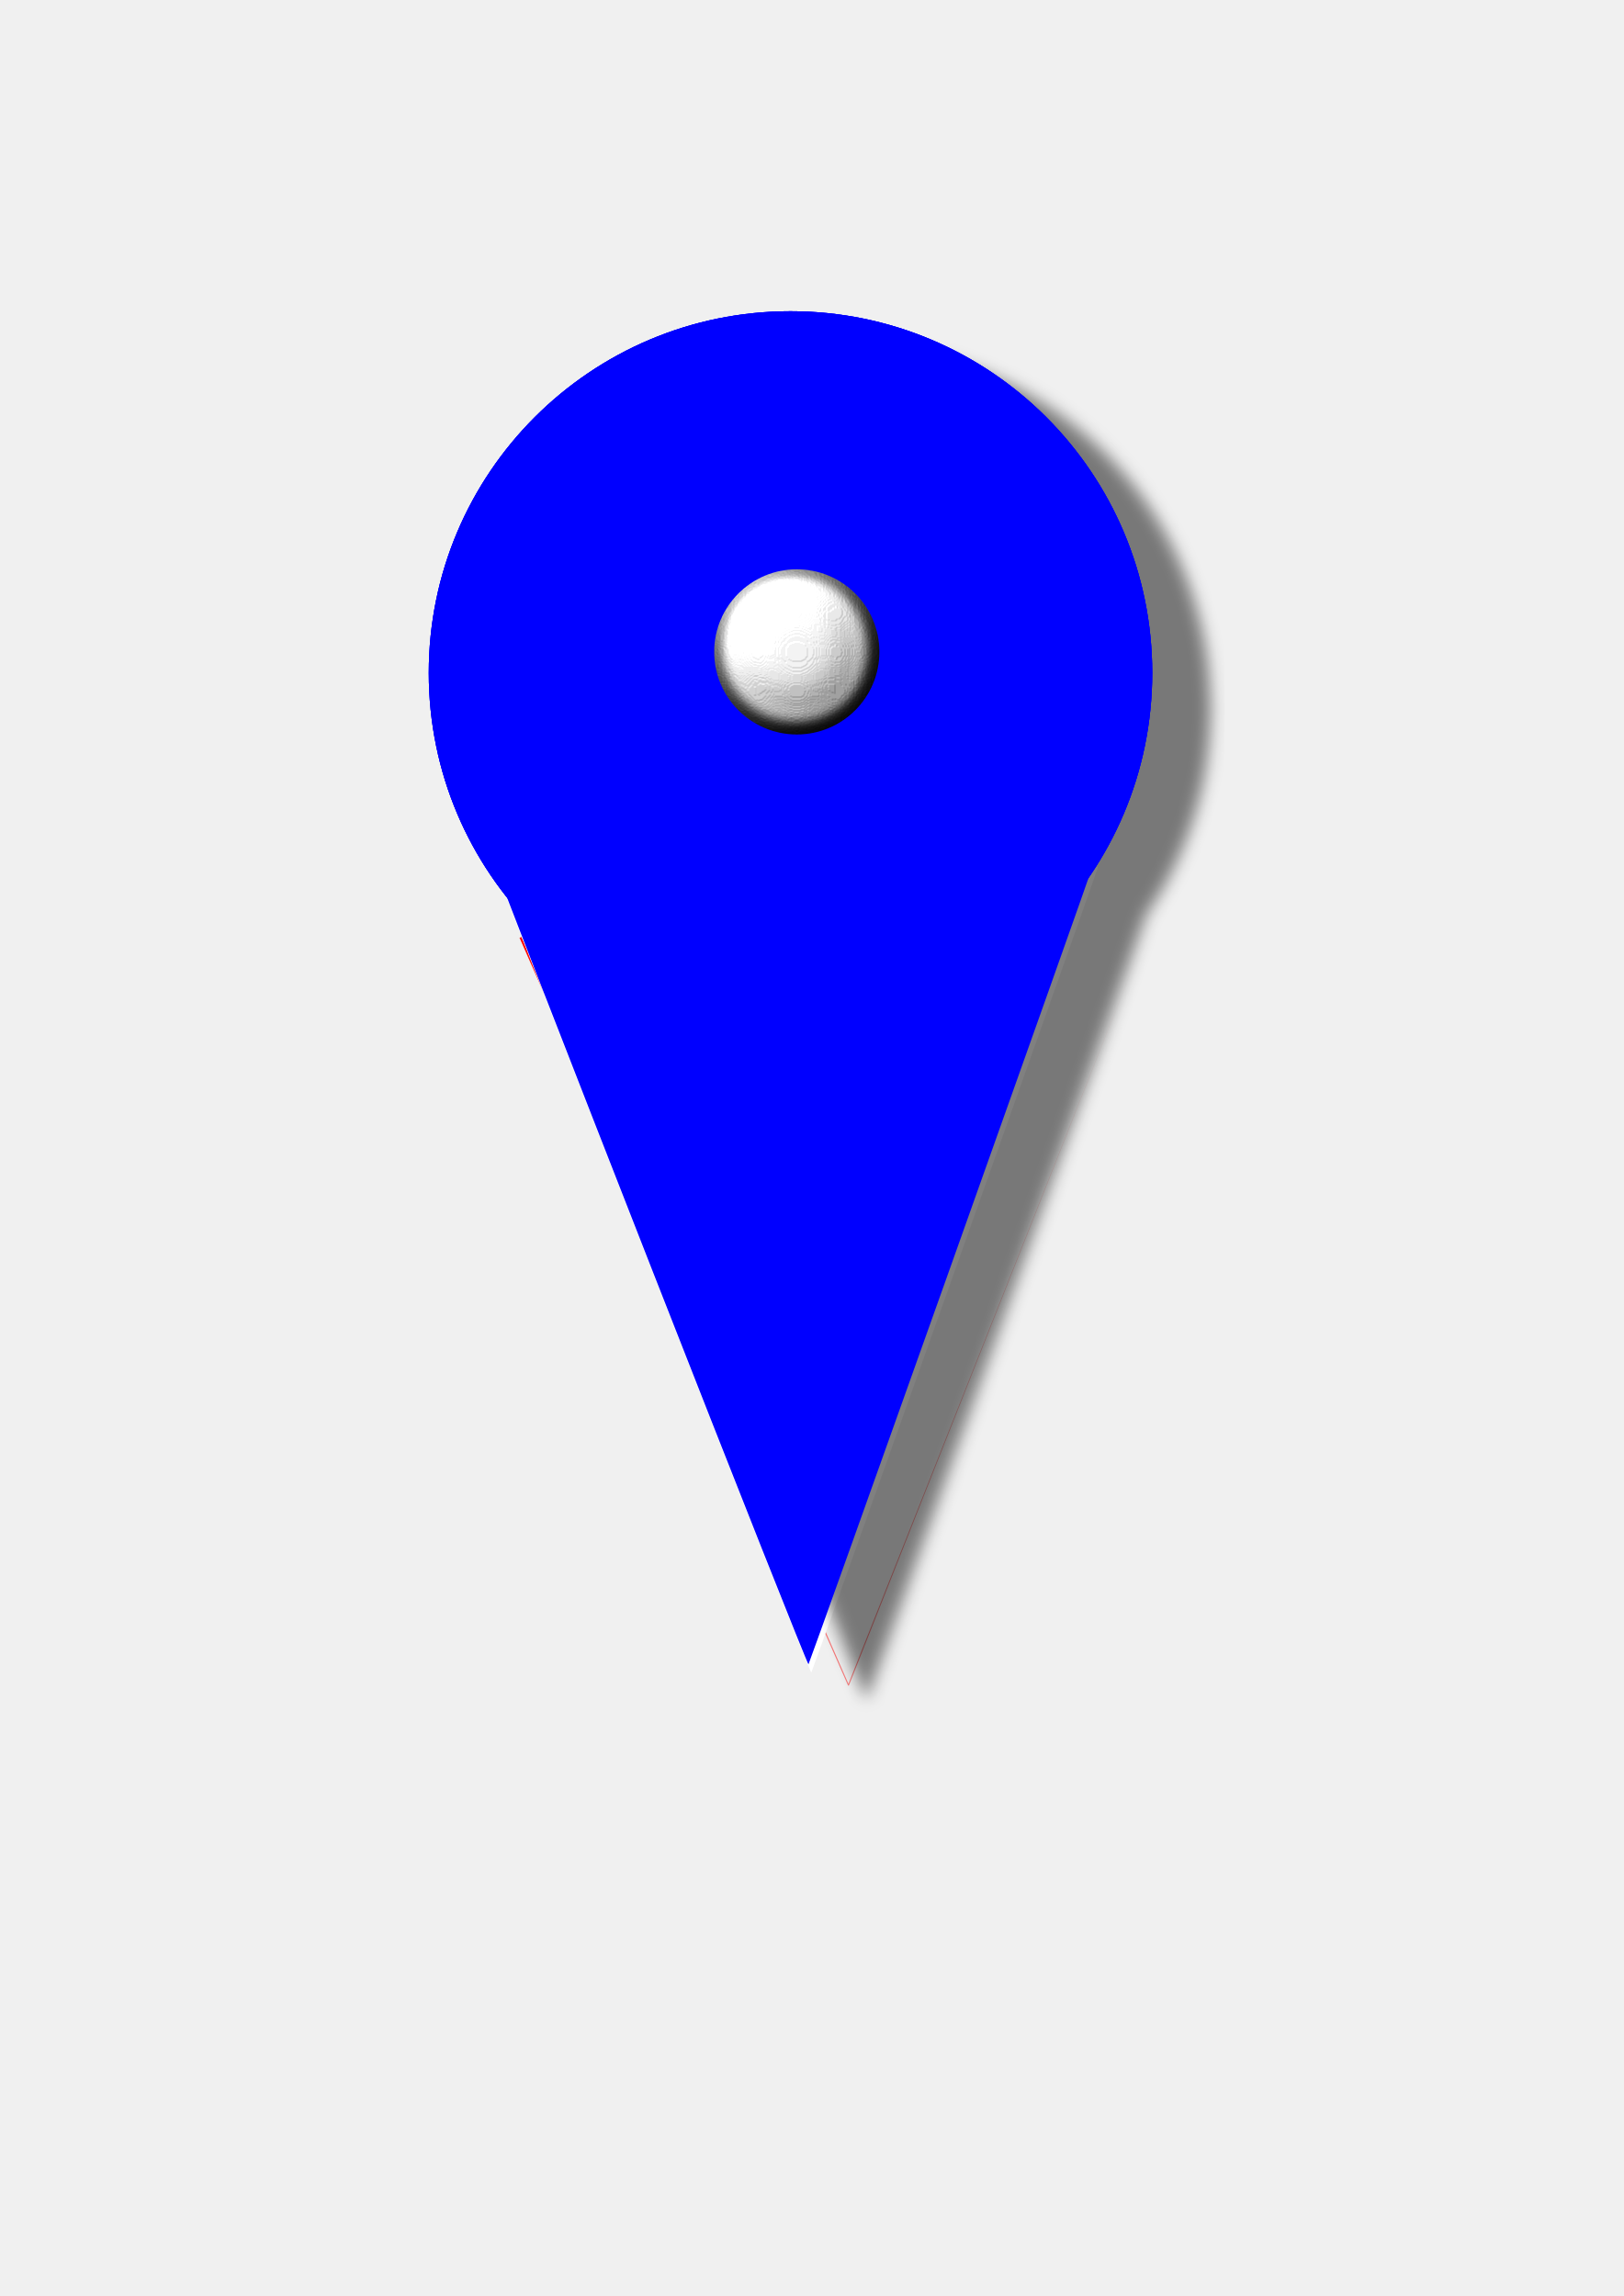
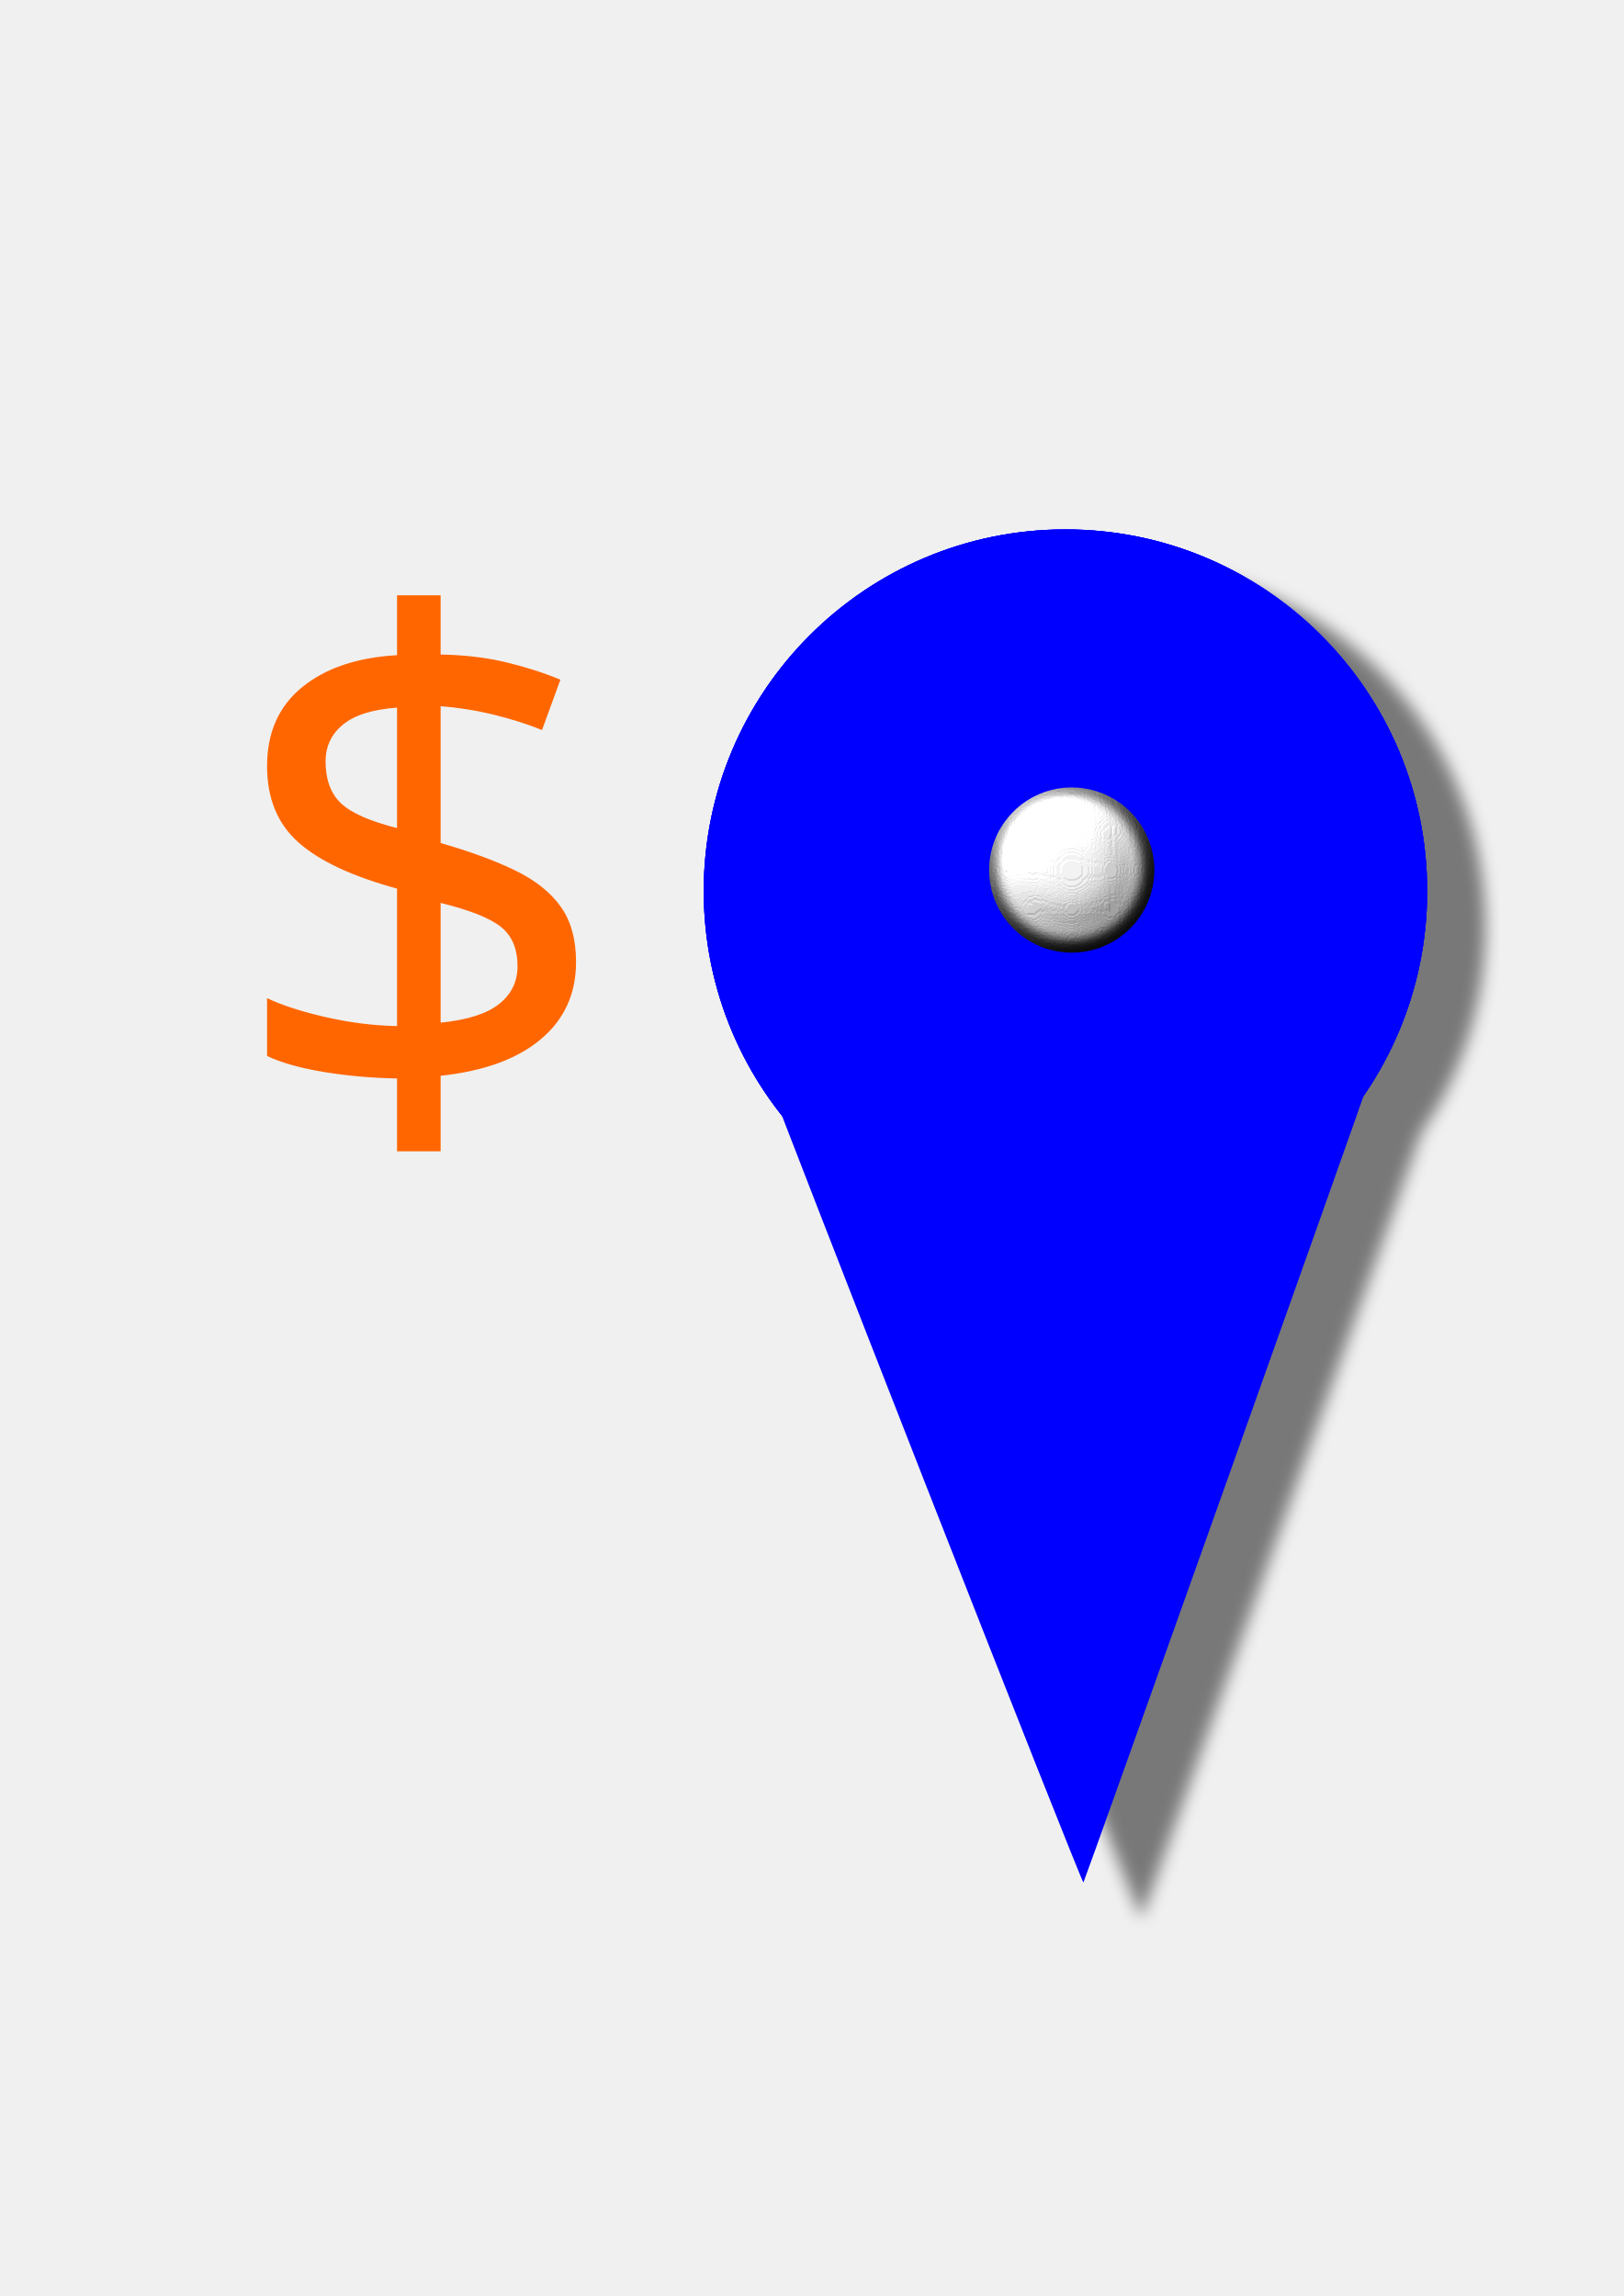
- <svg xmlns="http://www.w3.org/2000/svg" xmlns:ns1="http://www.openswatchbook.org/uri/2009/osb" xmlns:xlink="http://www.w3.org/1999/xlink" width="210mm" height="297mm" viewBox="0 0 744.094 1052.362" id="svg3739" version="1.1">
+ <svg xmlns="http://www.w3.org/2000/svg" xmlns:ns1="http://www.openswatchbook.org/uri/2009/osb" width="210mm" height="297mm" viewBox="0 0 744.094 1052.362" id="svg3739" version="1.1">
  <defs id="defs3741">
-     <linearGradient id="linearGradient4217">
-       <stop style="stop-color:#ff0000;stop-opacity:1;" offset="0" id="stop4219" />
-       <stop style="stop-color:#ff0000;stop-opacity:0;" offset="1" id="stop4221" />
-     </linearGradient>
    <linearGradient id="linearGradient6936" ns1:paint="solid" gradientTransform="matrix(4.081632,0,0,4.081633,1375.441,1388.046)">
      <stop style="stop-color:#1ae629;stop-opacity:1;" offset="0" id="stop6938" />
    </linearGradient>
    <linearGradient id="linearGradient5048" ns1:paint="solid">
      <stop style="stop-color:#ff0000;stop-opacity:1;" offset="0" id="stop5050" />
    </linearGradient>
-     <linearGradient xlink:href="#linearGradient4217" id="linearGradient4223" x1="202.374" y1="551.054" x2="528.571" y2="551.054" gradientUnits="userSpaceOnUse" />
    <filter style="color-interpolation-filters:sRGB;" id="filter6287">
      <feGaussianBlur result="result6" stdDeviation="8" in="SourceGraphic" id="feGaussianBlur6289" />
      <feComposite in2="SourceGraphic" in="result6" operator="xor" result="result10" id="feComposite6291" />
      <feGaussianBlur result="result2" stdDeviation="8" id="feGaussianBlur6293" />
      <feComposite in2="SourceGraphic" operator="atop" in="result10" result="result91" id="feComposite6295" />
      <feComposite result="result4" in="result2" operator="xor" in2="result91" id="feComposite6297" />
      <feGaussianBlur in="result4" result="result3" stdDeviation="4" id="feGaussianBlur6299" />
      <feSpecularLighting result="result5" specularExponent="5" specularConstant="1.1" surfaceScale="18" id="feSpecularLighting6301">
        <feDistantLight azimuth="235" elevation="55" id="feDistantLight6303" />
      </feSpecularLighting>
      <feComposite in="result3" k3="1.1" k2="0.5" operator="arithmetic" result="result7" in2="result5" k1="0.5" id="feComposite6305" />
      <feComposite in="result7" operator="atop" in2="SourceGraphic" result="result8" id="feComposite6307" />
    </filter>
    <filter style="color-interpolation-filters:sRGB;" id="filter6317">
      <feFlood flood-opacity="0.498" flood-color="rgb(0,0,0)" result="flood" id="feFlood6319" />
      <feComposite in="flood" in2="SourceGraphic" operator="in" result="composite1" id="feComposite6321" />
      <feGaussianBlur in="composite1" stdDeviation="3.6" result="blur" id="feGaussianBlur6323" />
      <feOffset dx="26.6" dy="16.4" result="offset" id="feOffset6325" />
      <feComposite in="SourceGraphic" in2="offset" operator="over" result="composite2" id="feComposite6327" />
    </filter>
  </defs>
  <g id="layer1">
-     <g id="g4141" transform="matrix(0.8905133,0,0,0.7968845,57.87154,156.9276)">
-       <g id="g4144">
-         <g id="g4154">
-           <g id="g4150">
-             <g id="g4147">
-               <path id="path4007" d="m 202.374,342.445 169.02,429.987 a 0.269,0.269 44.025 0 0 0.504,-0.008 L 528.571,329.505 371.632,771.565 203.375,342.052 Z" style="fill:url(#linearGradient4223);fill-rule:evenodd;stroke:none;stroke-width:1px;stroke-linecap:butt;stroke-linejoin:miter;stroke-opacity:1" />
-             </g>
+     <g id="g11464" transform="translate(140,-52)">
+       <g transform="translate(-14,152)" style="filter:url(#filter6317)" id="g6309">
+         <a id="a4171" style="fill:#0000ff">
+           <g id="g7818" style="fill:#0000ff">
+             <circle style="fill:#0000ff;fill-opacity:1;stroke:none" id="path3747" cx="362.265" cy="308.423" r="165.776" />
+             <circle r="165.776" cy="308.423" cx="362.265" id="circle4175" style="fill:#0000ff;fill-opacity:1;stroke:none" />
+             <circle style="fill:#0000ff;fill-opacity:1;stroke:none" id="circle4189" cx="362.265" cy="308.423" r="165.776" />
          </g>
-         </g>
+         </a>
+         <path style="fill:#0000ff" d="m 298.806,581.952 c -39.093,-99.817 -71.078,-182.113 -71.078,-182.881 0,-0.768 5.639,4.633 12.531,12.001 20.958,22.405 46.307,38.216 76.433,47.676 13.105,4.115 19.185,4.736 46.396,4.736 27.211,0 33.291,-0.621 46.396,-4.736 35.834,-11.252 65.742,-32.142 88.671,-61.934 3.112,-4.044 4.225,-4.716 3.345,-2.02 -3.765,11.526 -130.475,367.504 -130.999,368.028 -0.339,0.339 -32.601,-81.052 -71.694,-180.869 z" id="path4163" />
      </g>
+       <circle r="37.857" cy="450.791" cx="351.15" id="path4693" style="opacity:1;fill:#000000;fill-opacity:1;fill-rule:nonzero;stroke:#000000;stroke-width:0.992;stroke-miterlimit:4;stroke-dasharray:none;stroke-opacity:0;filter:url(#filter6287)" />
    </g>
-     <path style="fill:#ffffff" d="m 300.111,585.739 c -39.107,-99.816 -71.104,-181.945 -71.104,-182.508 0,-0.564 7.955,6.889 17.678,16.562 20.469,20.364 38.201,31.438 65.457,40.881 18.203,6.306 20.068,6.546 51.216,6.596 28.359,0.045 34.175,-0.53 47.406,-4.685 35.834,-11.252 65.742,-32.142 88.671,-61.934 3.092,-4.017 4.214,-4.699 3.327,-2.02 -4.107,12.409 -130.492,367.538 -130.971,368.018 -0.316,0.316 -32.572,-81.092 -71.679,-180.908 z" id="path4159" />
-     <g id="g6309" style="filter:url(#filter6317)">
-       <a style="fill:#0000ff" id="a4171">
-         <g style="fill:#0000ff" id="g7818">
-           <circle r="165.776" cy="308.423" cx="362.265" id="path3747" style="fill:#0000ff;fill-opacity:1;stroke:none" />
-           <circle style="fill:#0000ff;fill-opacity:1;stroke:none" id="circle4175" cx="362.265" cy="308.423" r="165.776" />
-           <circle r="165.776" cy="308.423" cx="362.265" id="circle4189" style="fill:#0000ff;fill-opacity:1;stroke:none" />
-         </g>
-       </a>
-       <path id="path4163" d="m 298.806,581.952 c -39.093,-99.817 -71.078,-182.113 -71.078,-182.881 0,-0.768 5.639,4.633 12.531,12.001 20.958,22.405 46.307,38.216 76.433,47.676 13.105,4.115 19.185,4.736 46.396,4.736 27.211,0 33.291,-0.621 46.396,-4.736 35.834,-11.252 65.742,-32.142 88.671,-61.934 3.112,-4.044 4.225,-4.716 3.345,-2.02 -3.765,11.526 -130.475,367.504 -130.999,368.028 -0.339,0.339 -32.601,-81.052 -71.694,-180.869 z" style="fill:#0000ff" />
-     </g>
-     <circle style="opacity:1;fill:#000000;fill-opacity:1;fill-rule:nonzero;stroke:#000000;stroke-width:0.992;stroke-miterlimit:4;stroke-dasharray:none;stroke-opacity:0;filter:url(#filter6287)" id="path4693" cx="365.15" cy="298.791" r="37.857" />
+     <text xml:space="preserve" style="font-style:normal;font-weight:normal;font-size:311.899px;line-height:125%;font-family:sans-serif;letter-spacing:0px;word-spacing:0px;fill:#ff6600;fill-opacity:1;stroke:none;stroke-width:1px;stroke-linecap:butt;stroke-linejoin:miter;stroke-opacity:1" x="103.045" y="509.597" id="text11474">
+       <tspan id="tspan11476" x="103.045" y="509.597">$</tspan>
+     </text>
  </g>
</svg>
